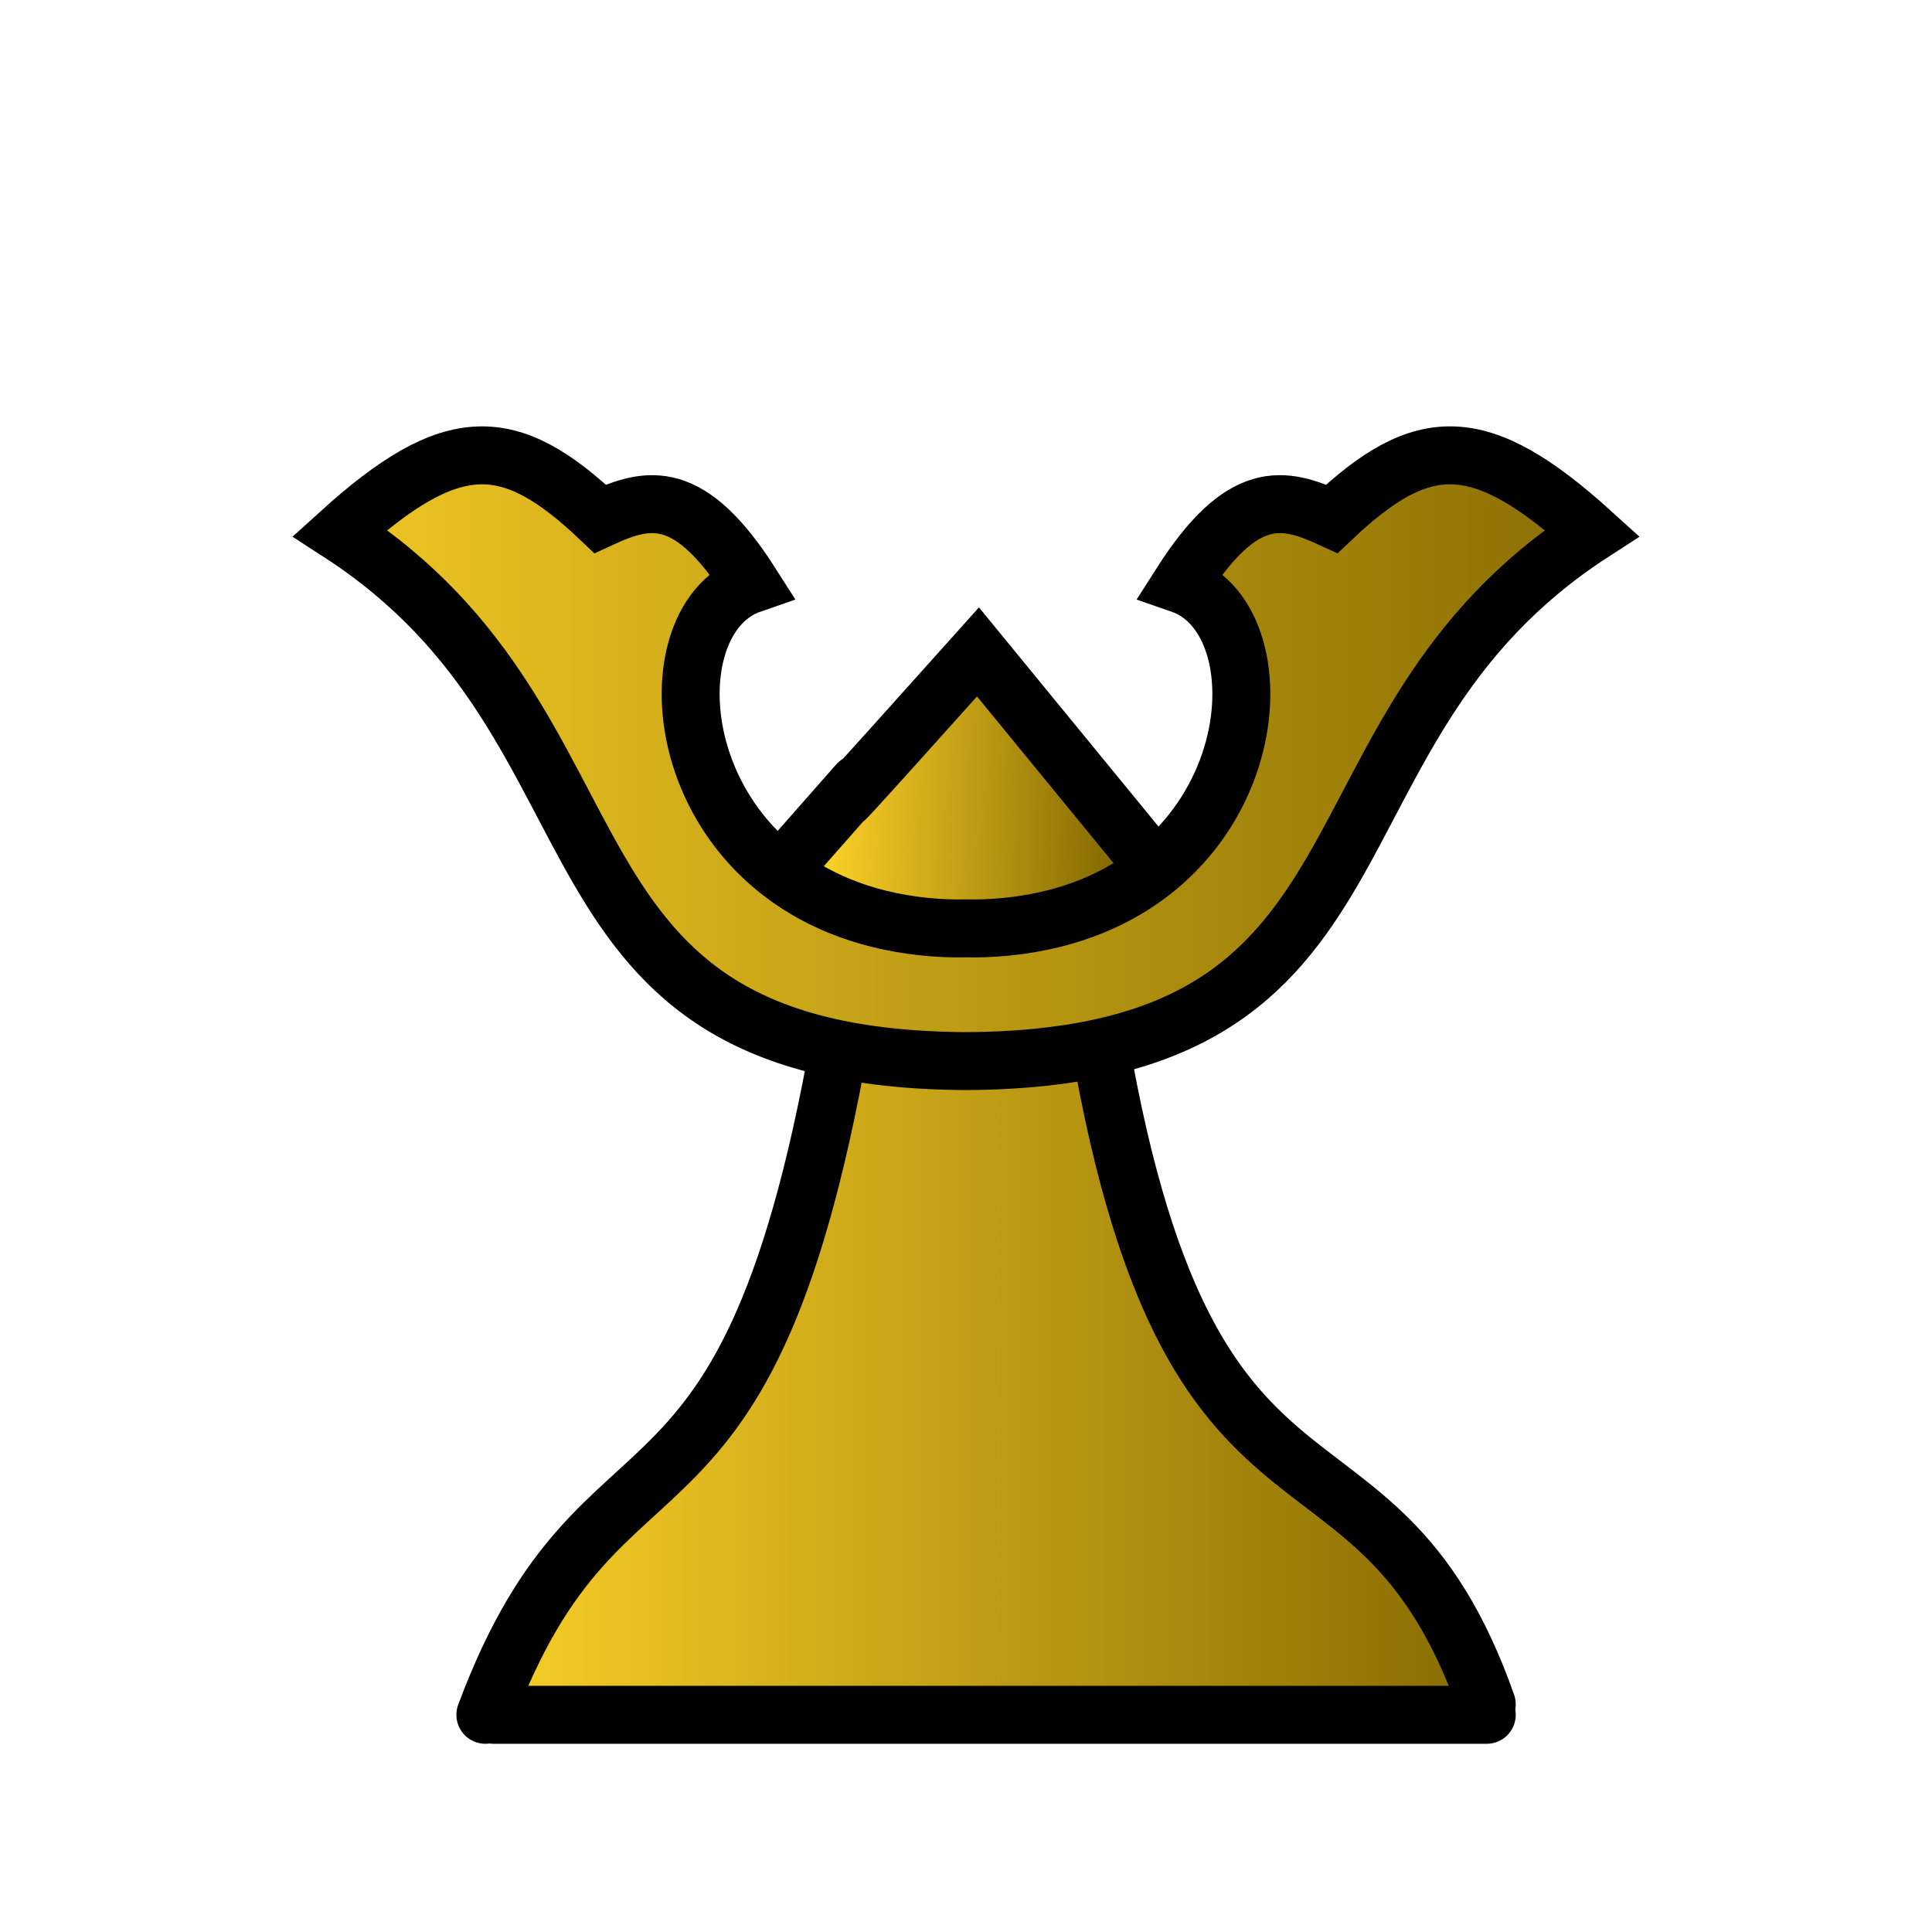
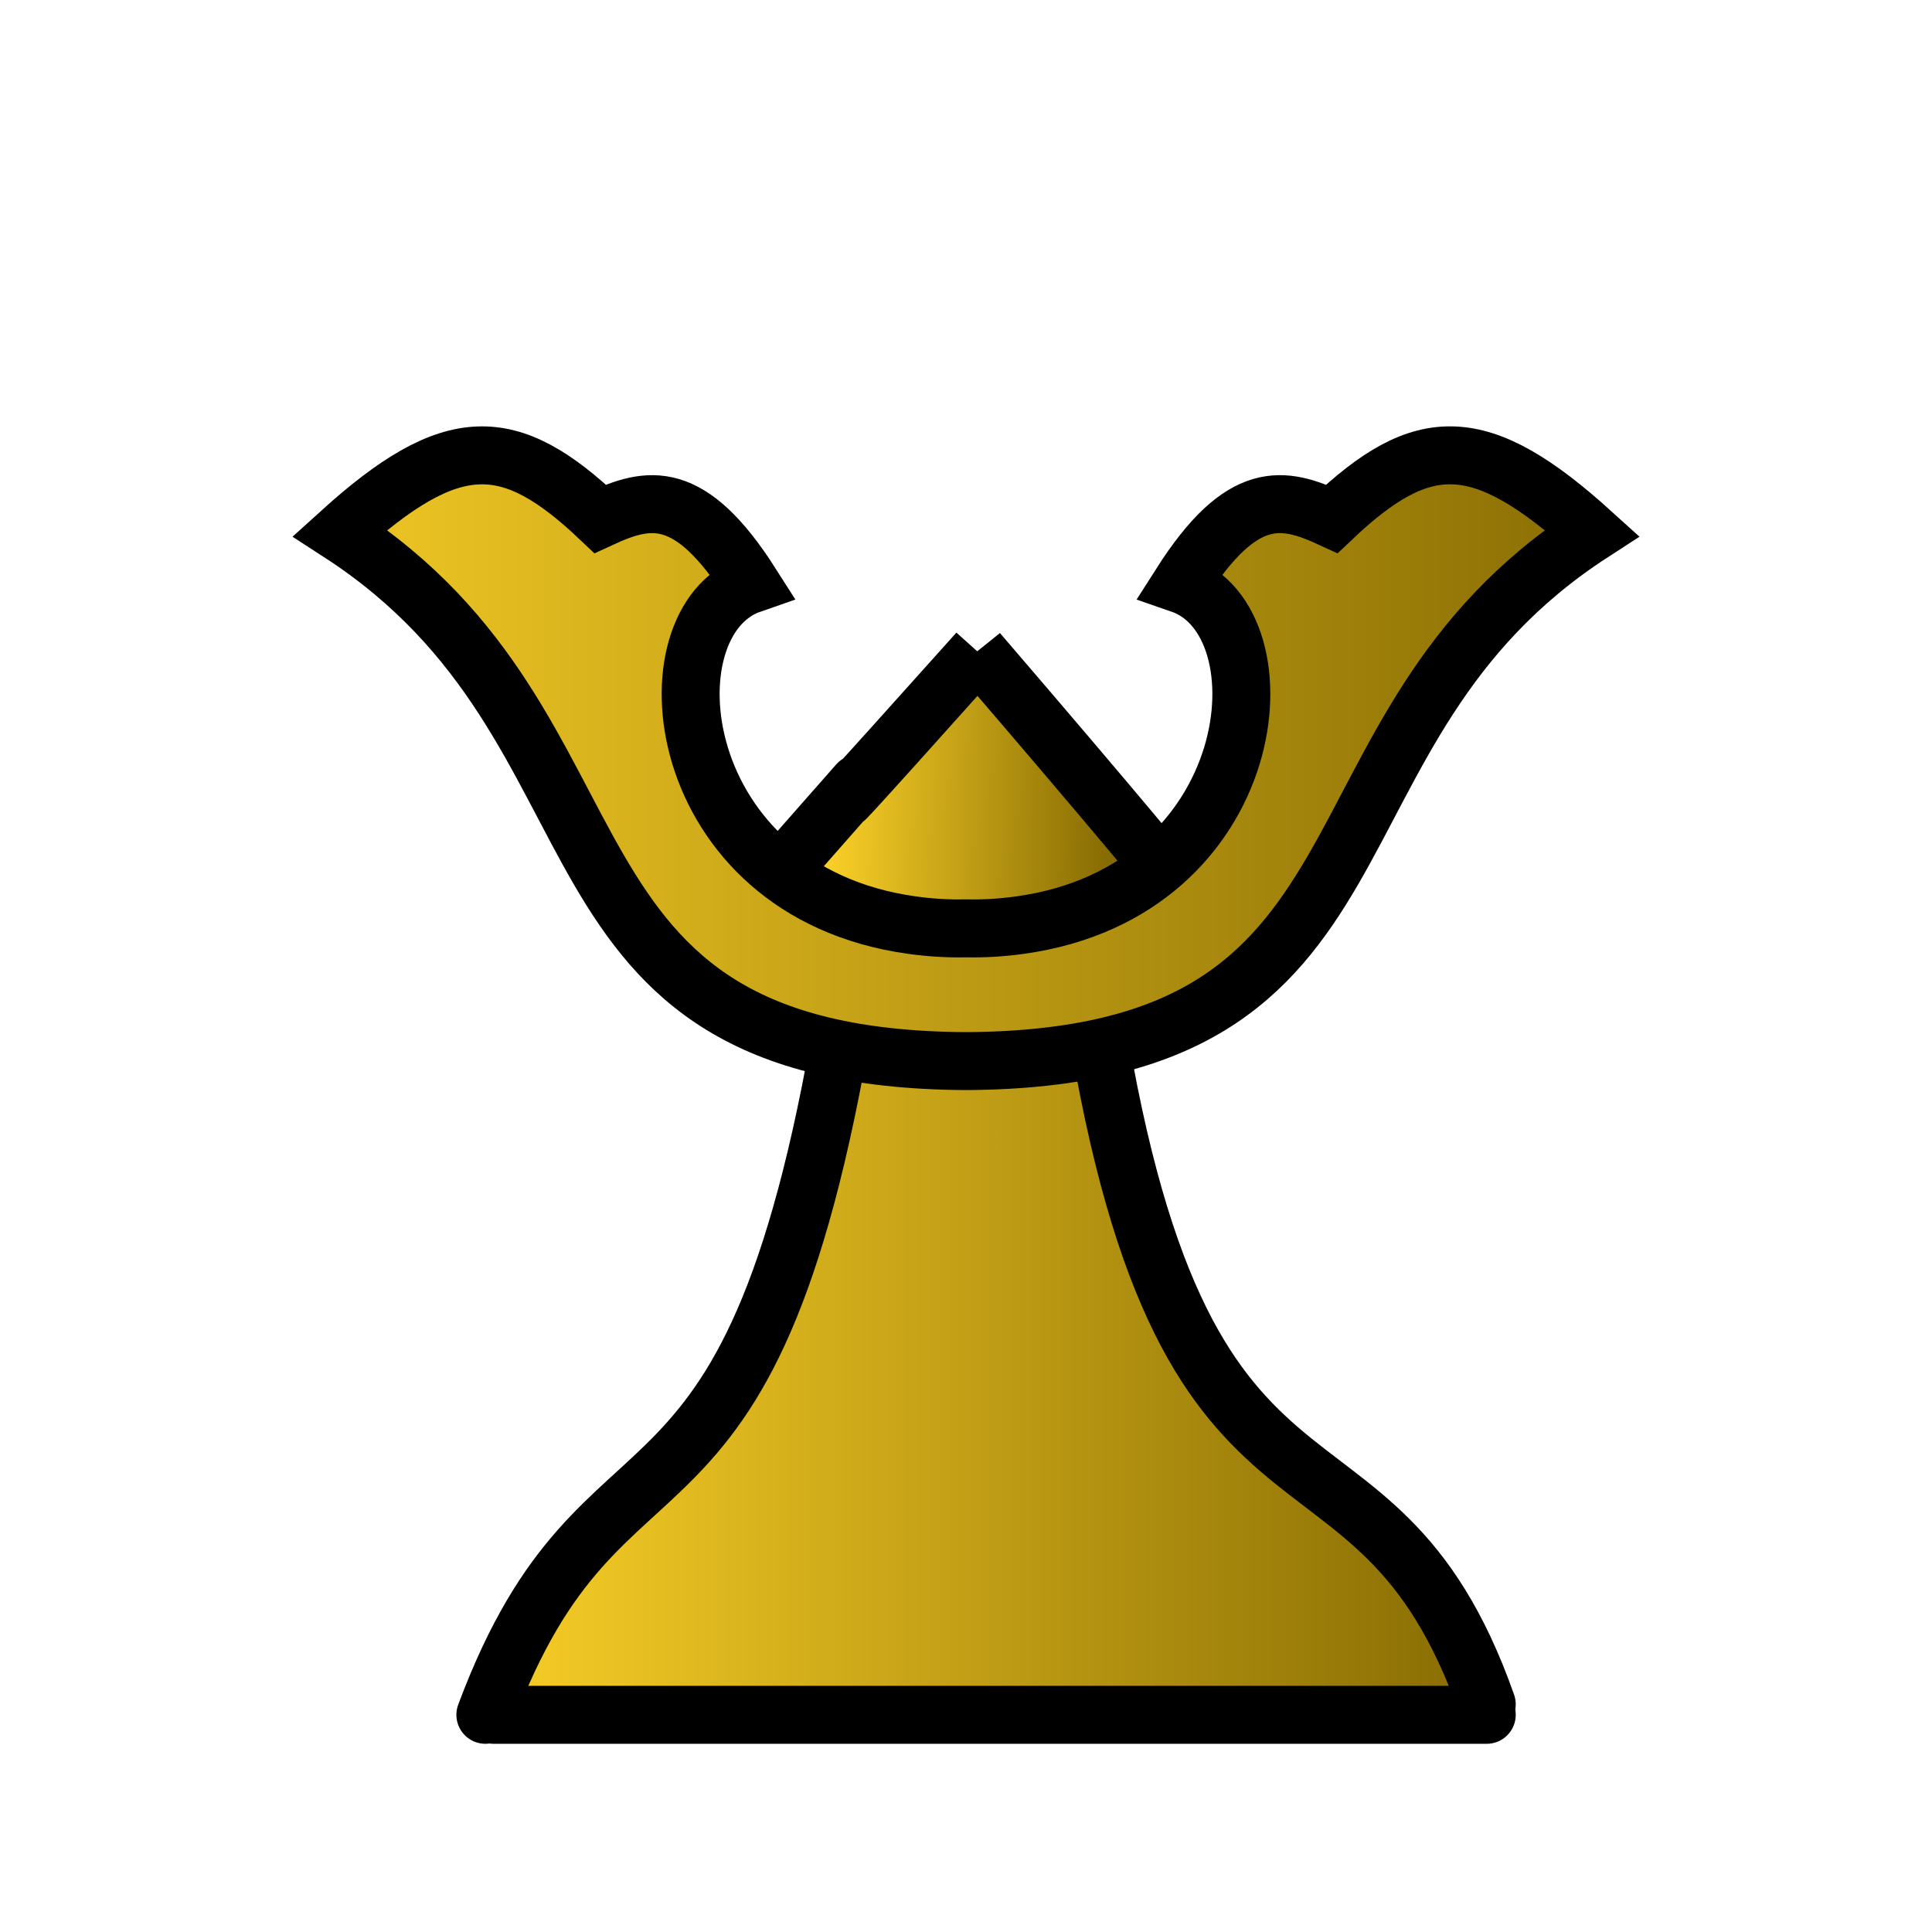
<svg xmlns="http://www.w3.org/2000/svg" xmlns:xlink="http://www.w3.org/1999/xlink" id="svg1" width="100mm" height="100mm" version="1.1" viewBox="0 0 100 100" xml:space="preserve">
  <defs id="defs1">
    <linearGradient id="linearGradient8">
      <stop id="stop8" stop-color="#fad028" offset="0" />
      <stop id="stop9" stop-color="#856a02" offset="1" />
    </linearGradient>
    <linearGradient id="linearGradient9" x1="12.065" x2="90.342" y1="44.122" y2="43.404" gradientUnits="userSpaceOnUse" xlink:href="#linearGradient8" />
    <linearGradient id="linearGradient1" x1="473.5" x2="1589.8" y1="1830.9" y2="1830.9" gradientUnits="userSpaceOnUse" xlink:href="#linearGradient8" />
    <linearGradient id="linearGradient4" x1="860.1" x2="1169.7" y1="870.84" y2="877.86" gradientUnits="userSpaceOnUse" xlink:href="#linearGradient8" />
    <linearGradient id="linearGradient17" x1="55.188" x2="84.777" y1="287.6" y2="287.6" gradientTransform="matrix(3.0843 0 0 3.0843 -168.29 -831.25)" gradientUnits="userSpaceOnUse" xlink:href="#linearGradient8" />
  </defs>
  <g id="g8" transform="matrix(.90704 0 0 .90704 4.745 8.5448)" fill="url(#linearGradient9)" fill-rule="evenodd" stroke-width="3.308">
    <g id="g26" transform="matrix(2.6379 0 0 2.6379 -440.4 -502.75)" fill="url(#linearGradient9)" fill-rule="evenodd" stroke="#000" stroke-width="1.254">
      <g id="g4-6" transform="matrix(.020131 0 0 .020131 165.51 187.6)" fill-rule="evenodd" stroke="#000" stroke-linecap="round" stroke-width="62.283">
        <path id="path2-2" d="m494.64 1813.7c129.61-348.03 289.54-138.59 390.51-781.51l260.34 0.526c95.235 644.83 302.08 420.24 425.22 769.66" fill="url(#linearGradient1)" />
-         <path id="path3-8" d="m 1024,671.56 c -321.99,359.61 49.876,-61.527 -269.63,301.22 l 272.46,120.92 234.57,-132.41 z" fill="url(#linearGradient4)" />
+         <path id="path3-8" d="m1024 671.56c-321.99 359.61 49.876-61.527-269.63 301.22l272.46 120.92 234.57-132.41c2.453 0.549 63.147 60.121-237.41-289.74z" fill="url(#linearGradient4)" />
        <path id="path4-4" d="m503.32 1813.7h1067.4" fill="url(#linearGradient9)" />
      </g>
    </g>
  </g>
  <path id="path17" transform="matrix(.83354 0 0 .83354 8.323 12.708)" d="m19.703 13.035c-2.464 0.097-5.096 1.65-8.582 4.809 18.952 12.276 11.011 32.645 38.879 32.801 27.868-0.156 19.927-20.524 38.879-32.801-6.973-6.317-10.526-6.219-16.16-0.873-3.019-1.396-5.561-1.94-9.383 4.057 6.697 2.315 5.082 19.079-9.973 21.172-1.167 0.162-2.289 0.226-3.363 0.201-1.075 0.025-2.196-0.039-3.363-0.201-15.055-2.093-16.67-18.857-9.973-21.172-3.822-5.997-6.364-5.452-9.383-4.057-2.817-2.673-5.114-4.032-7.578-3.936z" fill="url(#linearGradient17)" stroke="#000" stroke-width="3.599" />
</svg>
